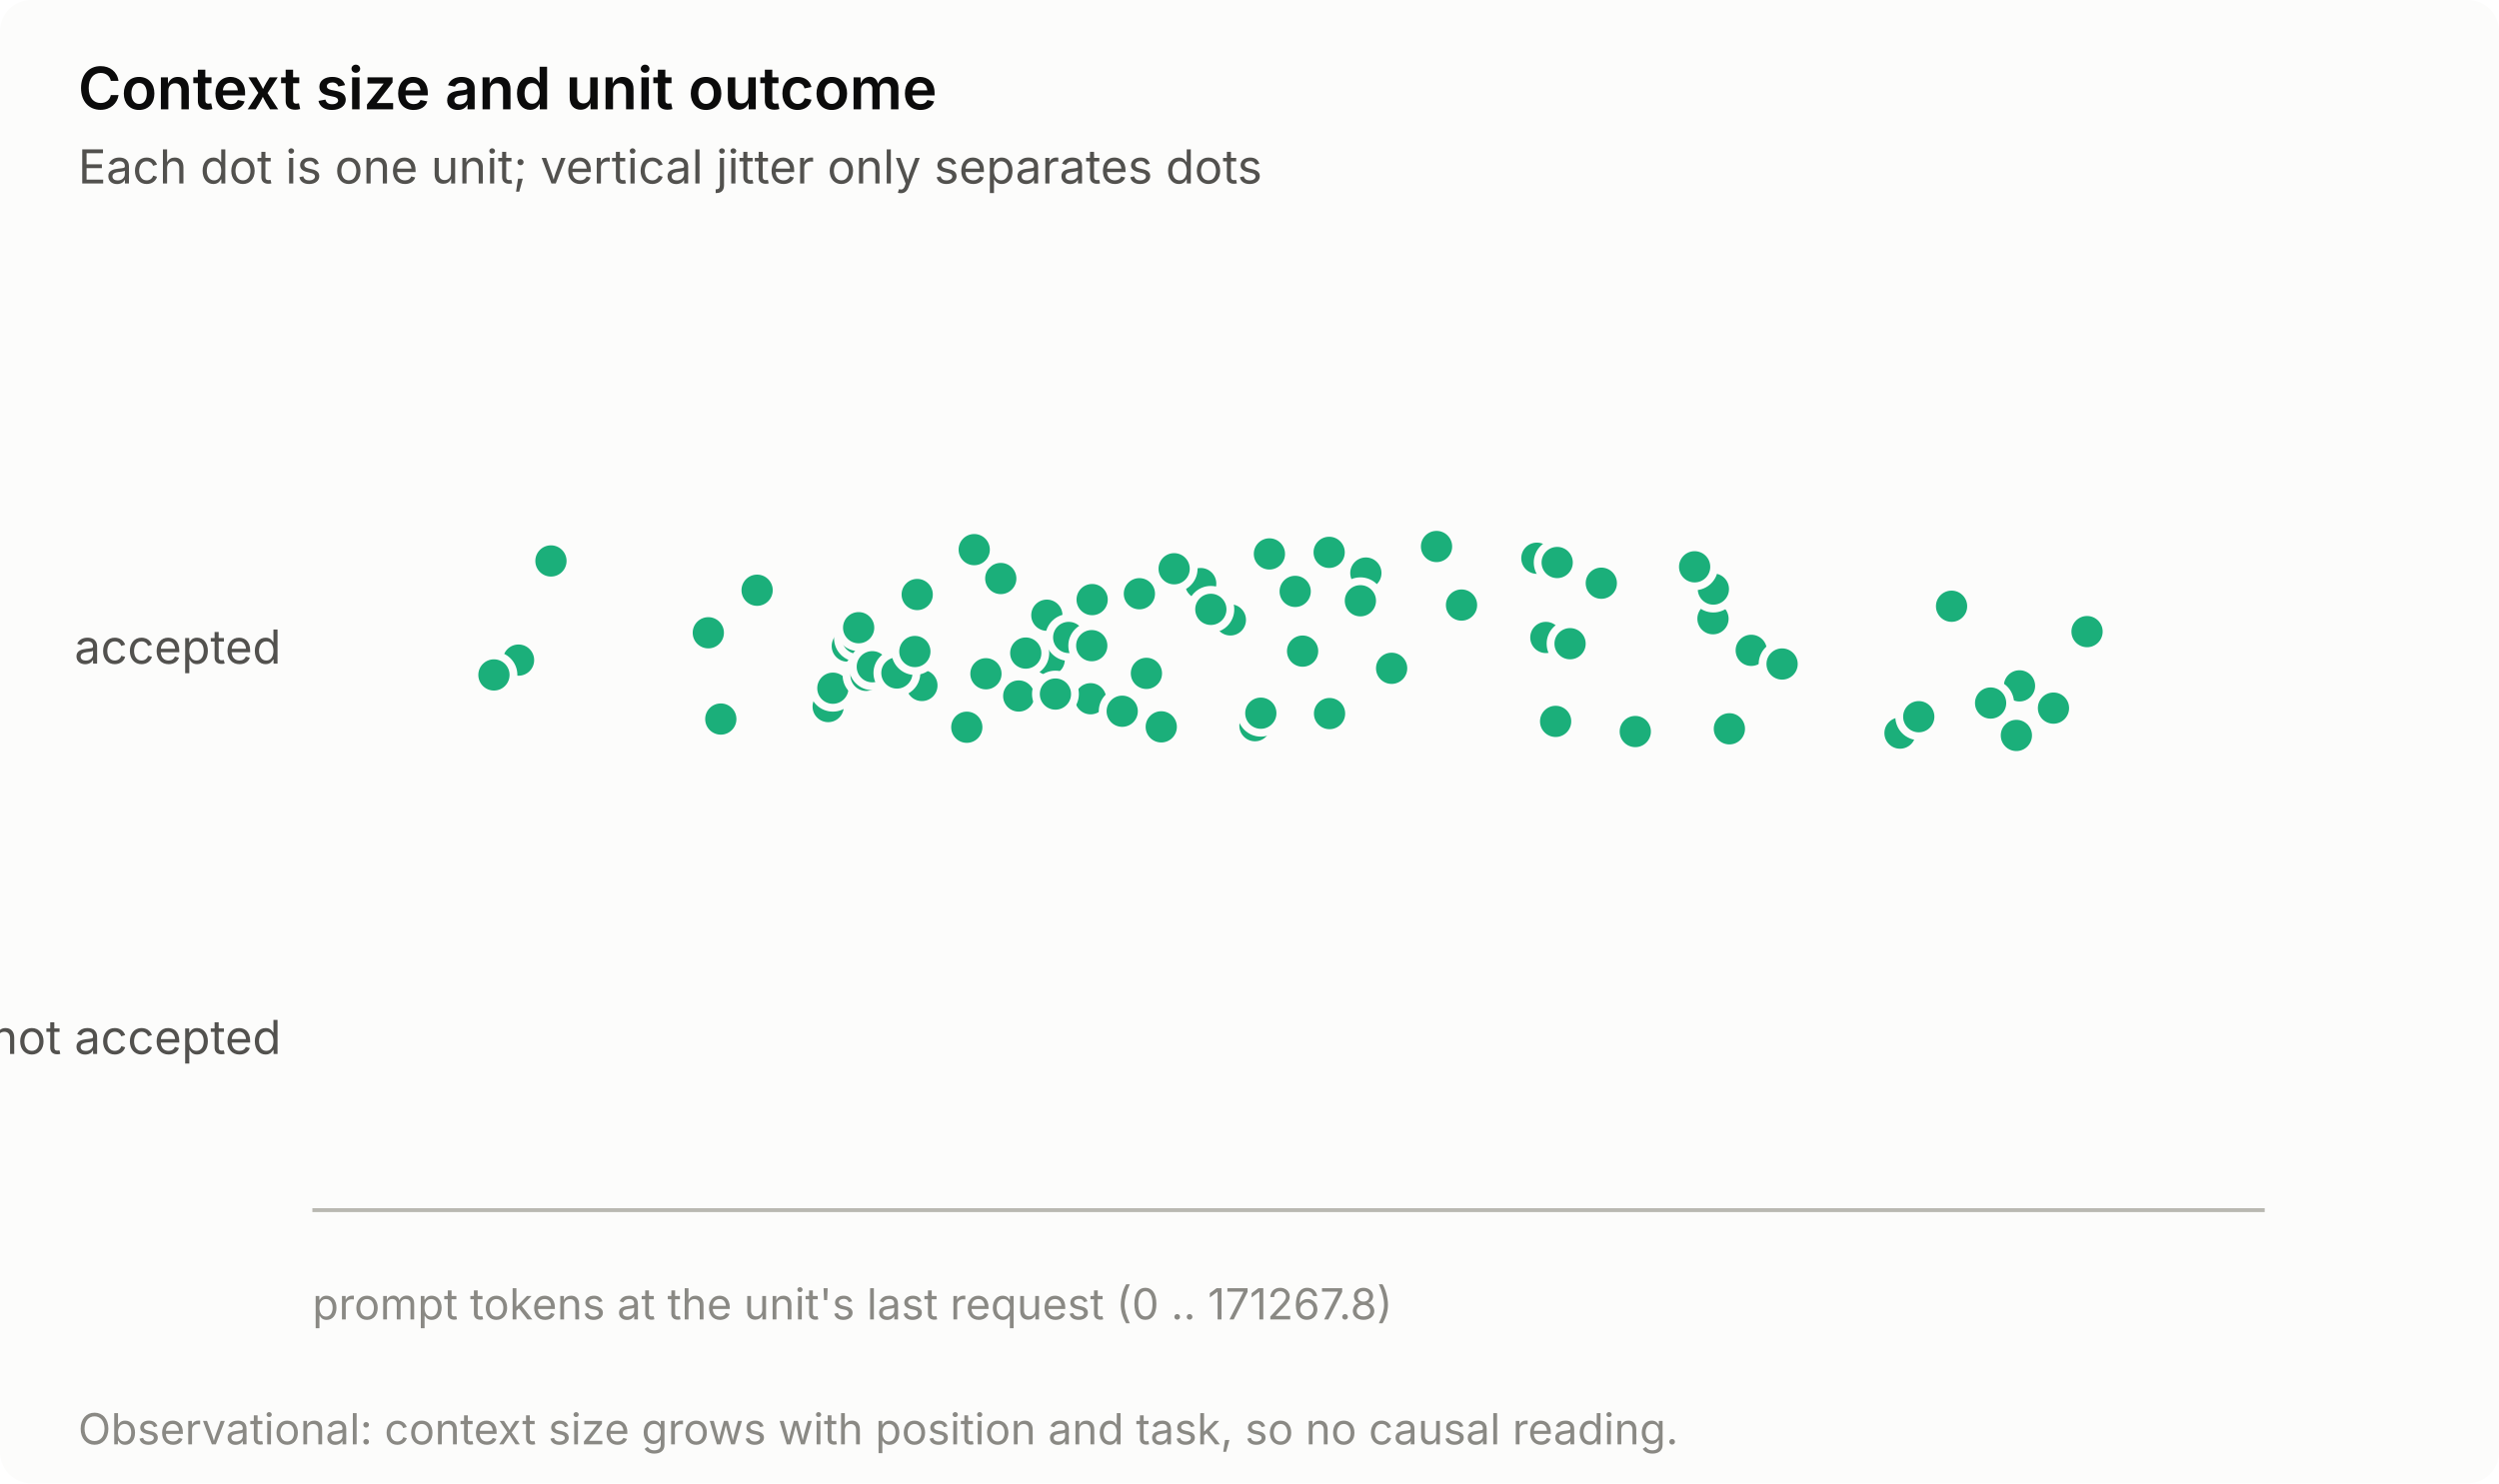
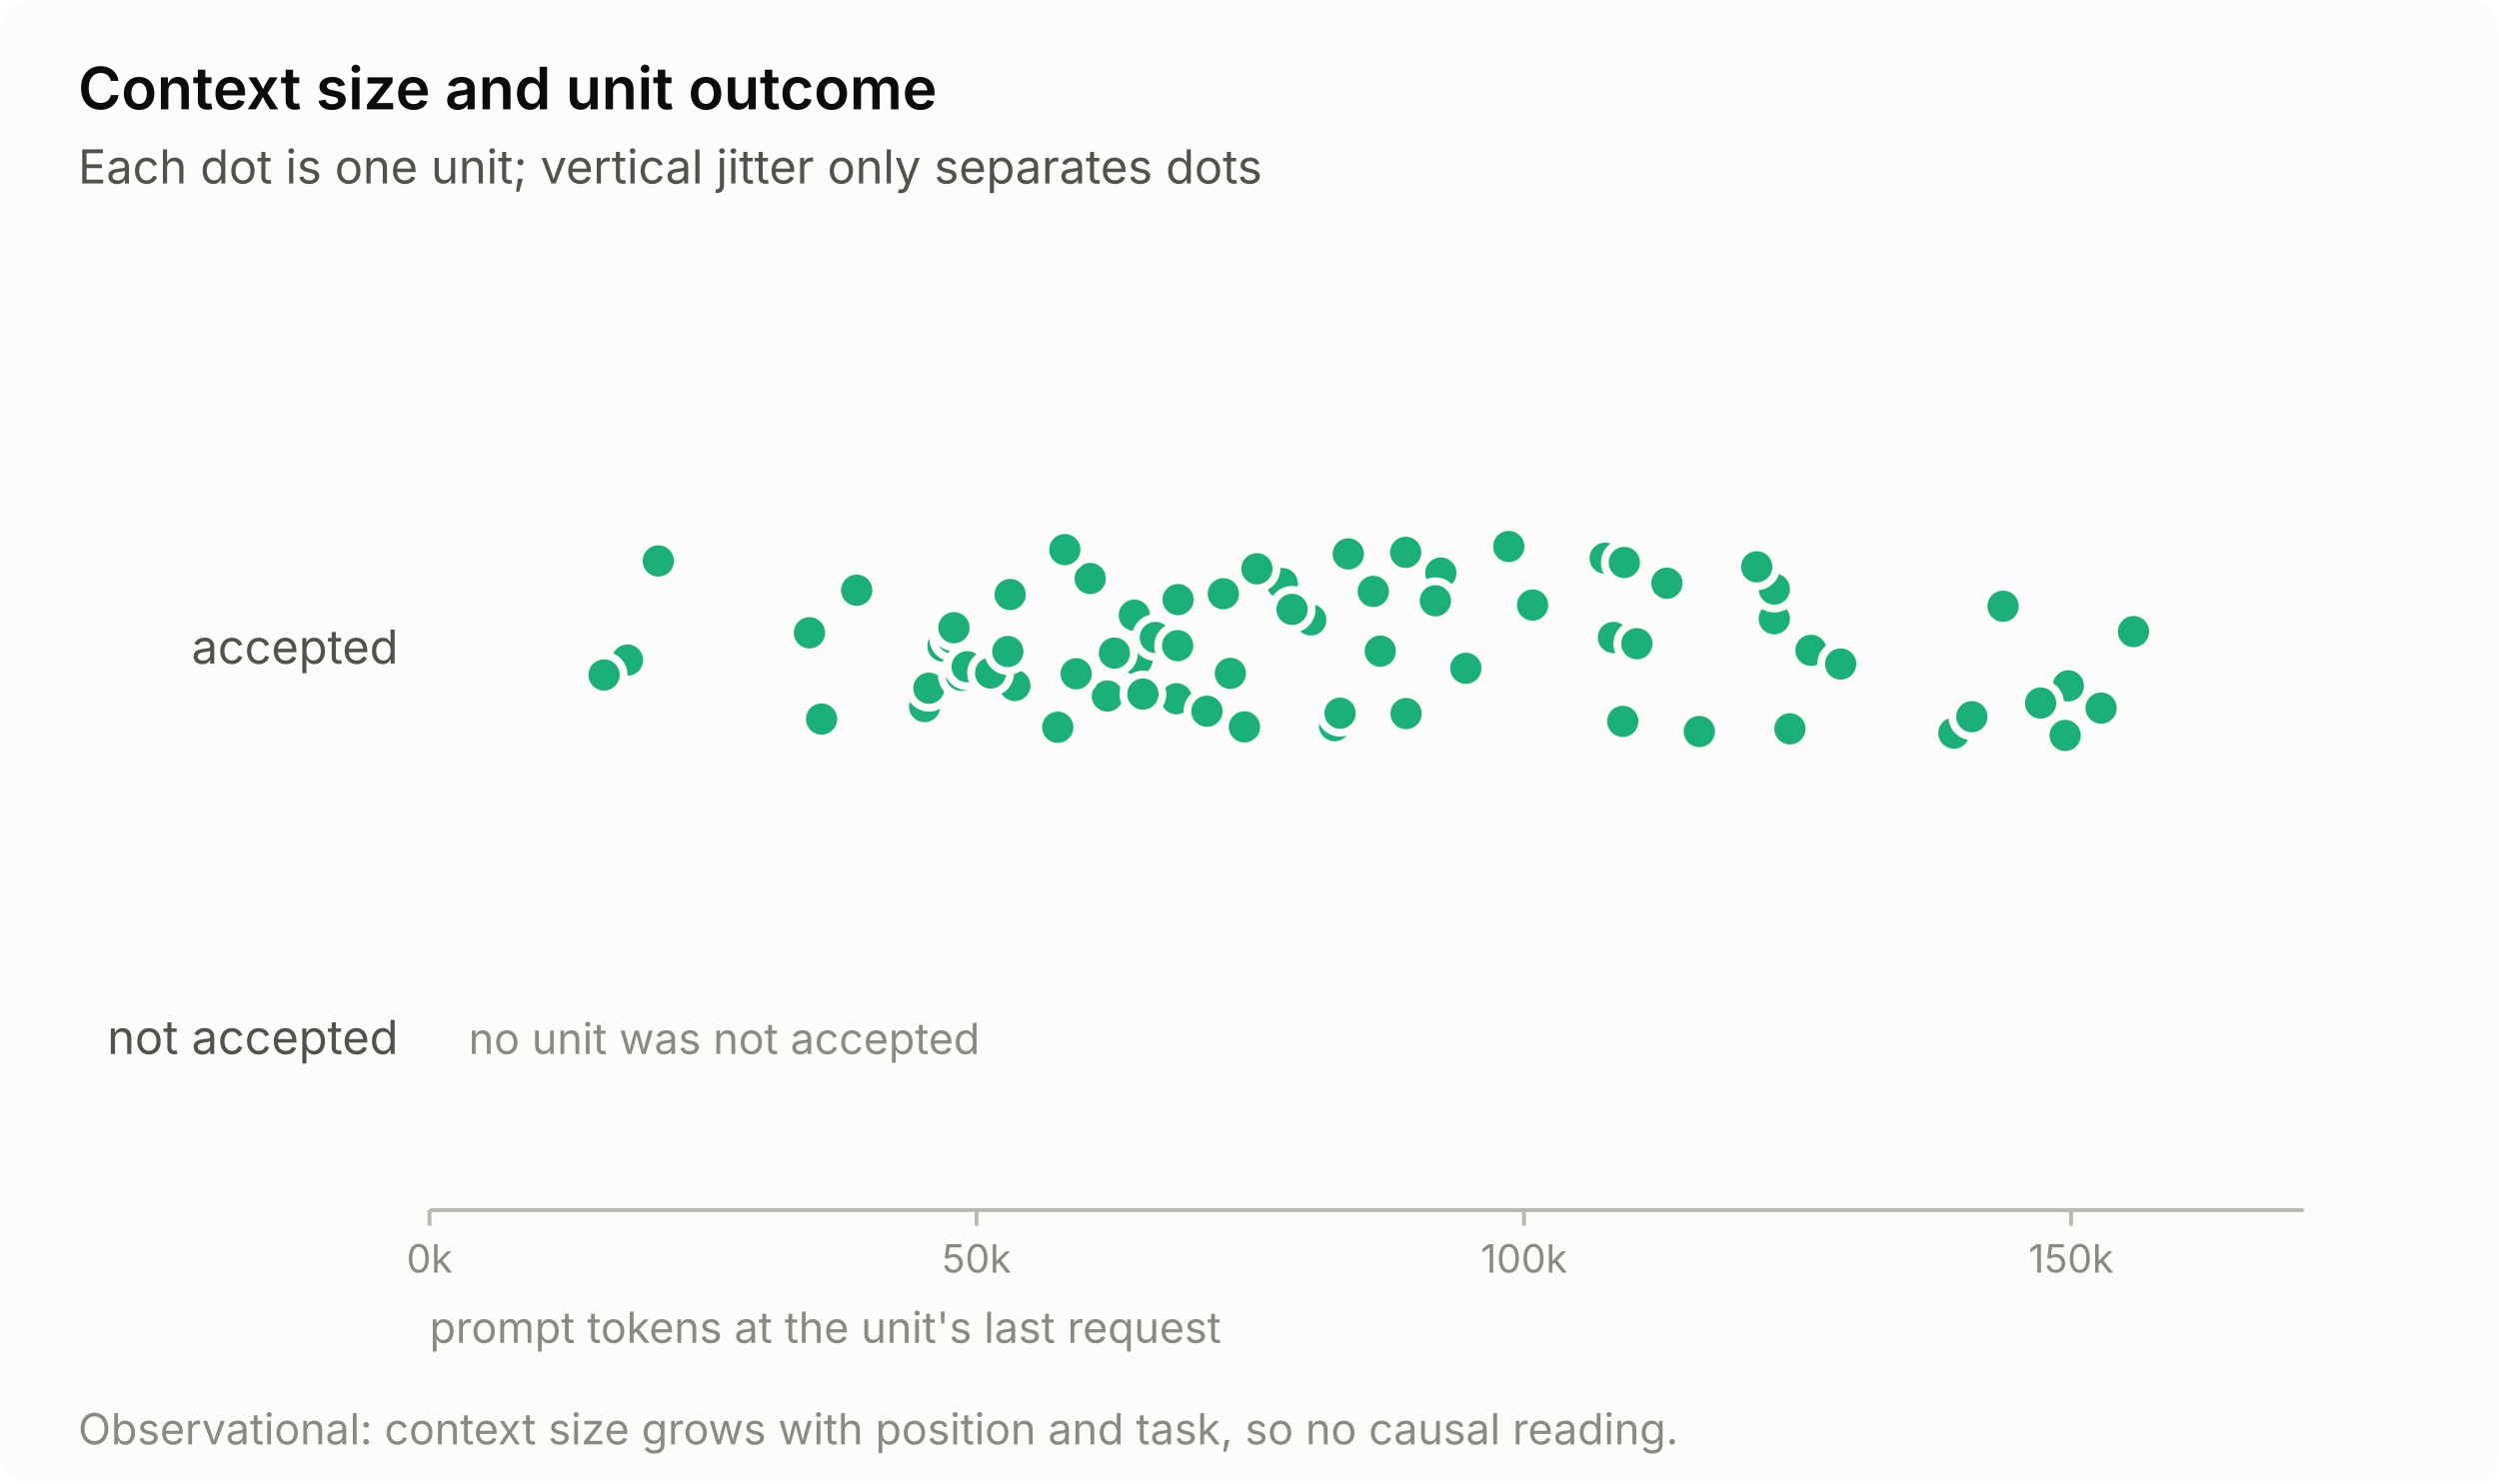
<svg xmlns="http://www.w3.org/2000/svg" viewBox="0 0 640 380" width="640" height="380" role="img" aria-label="Context size and unit outcome">
  <style>
  svg { font-family: system-ui, -apple-system, "Segoe UI", sans-serif; }
  .bg { fill: #fcfcfb; } .t1 { fill: #0b0b0b; } .t2 { fill: #52514e; } .t3 { fill: #8a8984; }
  .grid { stroke: #e6e5e0; stroke-width: 1; } .axis { stroke: #b9b8b1; stroke-width: 1; }
  .s1 { fill: #2a78d6; stroke: #2a78d6; } .s2 { fill: #eb6834; stroke: #eb6834; } .s3 { fill: #1baf7a; stroke: #1baf7a; }
  .s4 { fill: #eda100; stroke: #eda100; } .s5 { fill: #e87ba4; stroke: #e87ba4; } .s6 { fill: #008300; stroke: #008300; }
  .ok { fill: #1baf7a; } .bad { fill: #e34948; } .na { fill: none; stroke: #b9b8b1; stroke-width: 1.5; }
  .ring { stroke: #fcfcfb; stroke-width: 2; }
  @media (prefers-color-scheme: dark) {
    .bg { fill: #1a1a19; } .t1 { fill: #f0efec; } .t2 { fill: #c3c2b7; } .t3 { fill: #8f8e86; }
    .grid { stroke: #2e2e2c; } .axis { stroke: #55544f; } .ring { stroke: #1a1a19; }
    .s1 { fill: #3987e5; stroke: #3987e5; } .s2 { fill: #d95926; stroke: #d95926; } .s3 { fill: #199e70; stroke: #199e70; }
    .s4 { fill: #c98500; stroke: #c98500; } .s5 { fill: #d55181; stroke: #d55181; } .s6 { fill: #008300; stroke: #008300; }
    .ok { fill: #199e70; } .bad { fill: #e66767; }
  }
</style>
  <rect class="bg" x="0" y="0" width="640" height="380" rx="8" />
  <text class="t1" x="20" y="28" font-size="15" font-weight="600">Context size and unit outcome</text>
  <text class="t2" x="20" y="47" font-size="12">Each dot is one unit; vertical jitter only separates dots</text>
-   <text class="t2" x="72" y="170" font-size="12" text-anchor="end">accepted</text>
-   <text class="t2" x="72" y="270" font-size="12" text-anchor="end">not accepted</text>
-   <line class="axis" x1="80" y1="310" x2="580" y2="310" />
-   <text class="t3" x="80" y="338" font-size="11">prompt tokens at the unit's last request (0 .. 171267.8)</text>
-   <circle class="ok ring" cx="217" cy="165.5" r="5" />
-   <circle class="ok ring" cx="184.6" cy="184.2" r="5" />
-   <circle class="ok ring" cx="212.1" cy="181" r="5" />
-   <circle class="ok ring" cx="219.6" cy="163.5" r="5" />
-   <circle class="ok ring" cx="236.1" cy="175.6" r="5" />
-   <circle class="ok ring" cx="234.9" cy="152.3" r="5" />
-   <circle class="ok ring" cx="272.5" cy="165.7" r="5" />
-   <circle class="ok ring" cx="256.3" cy="148.2" r="5" />
-   <circle class="ok ring" cx="260.9" cy="178.3" r="5" />
-   <circle class="ok ring" cx="315.1" cy="158.8" r="5" />
-   <circle class="ok ring" cx="213.3" cy="176.3" r="5" />
-   <circle class="ok ring" cx="249.5" cy="140.8" r="5" />
-   <circle class="ok ring" cx="221.8" cy="173" r="5" />
-   <circle class="ok ring" cx="247.6" cy="186.3" r="5" />
-   <circle class="ok ring" cx="268.1" cy="157.6" r="5" />
-   <circle class="ok ring" cx="293.6" cy="172.5" r="5" />
-   <circle class="ok ring" cx="331.7" cy="151.5" r="5" />
-   <circle class="ok ring" cx="367.9" cy="140" r="5" />
-   <circle class="ok ring" cx="438.7" cy="158.5" r="5" />
-   <circle class="ok ring" cx="486.6" cy="187.8" r="5" />
-   <circle class="ok ring" cx="517.2" cy="175.7" r="5" />
-   <circle class="ok ring" cx="141.1" cy="143.7" r="5" />
-   <circle class="ok ring" cx="193.9" cy="151.2" r="5" />
-   <circle class="ok ring" cx="268.7" cy="169" r="5" />
-   <circle class="ok ring" cx="223.4" cy="170.8" r="5" />
-   <circle class="ok ring" cx="252.5" cy="172.6" r="5" />
-   <circle class="ok ring" cx="279.3" cy="179" r="5" />
-   <circle class="ok ring" cx="307.5" cy="149.5" r="5" />
-   <circle class="ok ring" cx="349.8" cy="146.8" r="5" />
-   <circle class="ok ring" cx="395.9" cy="163.3" r="5" />
-   <circle class="ok ring" cx="448.5" cy="166.6" r="5" />
-   <circle class="ok ring" cx="491.4" cy="183.6" r="5" />
-   <circle class="ok ring" cx="525.9" cy="181.4" r="5" />
-   <circle class="ok ring" cx="181.4" cy="162.1" r="5" />
-   <circle class="ok ring" cx="219.9" cy="160.8" r="5" />
-   <circle class="ok ring" cx="279.7" cy="153.6" r="5" />
-   <circle class="ok ring" cx="262.7" cy="167.3" r="5" />
-   <circle class="ok ring" cx="297.4" cy="186.2" r="5" />
-   <circle class="ok ring" cx="325.1" cy="141.9" r="5" />
-   <circle class="ok ring" cx="356.4" cy="171.2" r="5" />
-   <circle class="ok ring" cx="418.8" cy="187.4" r="5" />
-   <circle class="ok ring" cx="456.4" cy="170.1" r="5" />
-   <circle class="ok ring" cx="516.4" cy="188.4" r="5" />
-   <circle class="ok ring" cx="132.8" cy="169.1" r="5" />
-   <circle class="ok ring" cx="229.7" cy="172.4" r="5" />
-   <circle class="ok ring" cx="321.4" cy="185.9" r="5" />
-   <circle class="ok ring" cx="348.4" cy="153.9" r="5" />
-   <circle class="ok ring" cx="402.1" cy="164.9" r="5" />
-   <circle class="ok ring" cx="234.3" cy="166.9" r="5" />
-   <circle class="ok ring" cx="270.3" cy="177.8" r="5" />
-   <circle class="ok ring" cx="300.7" cy="145.7" r="5" />
-   <circle class="ok ring" cx="333.6" cy="166.8" r="5" />
-   <circle class="ok ring" cx="398.4" cy="184.8" r="5" />
-   <circle class="ok ring" cx="442.9" cy="186.7" r="5" />
-   <circle class="ok ring" cx="509.8" cy="180.1" r="5" />
-   <circle class="ok ring" cx="534.5" cy="161.8" r="5" />
-   <circle class="ok ring" cx="126.5" cy="172.9" r="5" />
-   <circle class="ok ring" cx="291.8" cy="152.1" r="5" />
-   <circle class="ok ring" cx="322.9" cy="182.7" r="5" />
-   <circle class="ok ring" cx="393.6" cy="143" r="5" />
-   <circle class="ok ring" cx="273.7" cy="163.3" r="5" />
-   <circle class="ok ring" cx="310.1" cy="156.1" r="5" />
-   <circle class="ok ring" cx="340.4" cy="141.5" r="5" />
-   <circle class="ok ring" cx="374.3" cy="155" r="5" />
-   <circle class="ok ring" cx="287.4" cy="182.2" r="5" />
-   <circle class="ok ring" cx="340.5" cy="182.8" r="5" />
-   <circle class="ok ring" cx="410.1" cy="149.4" r="5" />
-   <circle class="ok ring" cx="438.8" cy="150.9" r="5" />
-   <circle class="ok ring" cx="279.6" cy="165.4" r="5" />
-   <circle class="ok ring" cx="398.8" cy="144.1" r="5" />
-   <circle class="ok ring" cx="434" cy="145.2" r="5" />
-   <circle class="ok ring" cx="499.8" cy="155.3" r="5" />
+   <text class="t2" x="102" y="170" font-size="12" text-anchor="end">accepted</text>
+   <text class="t2" x="102" y="270" font-size="12" text-anchor="end">not accepted</text>
+   <line class="axis" x1="110" y1="310" x2="590" y2="310" />
+   <text class="t3" x="110" y="344" font-size="11">prompt tokens at the unit's last request</text>
+   <line class="axis" x1="110" y1="310" x2="110" y2="314" />
+   <text class="t3" x="110" y="326" font-size="10" text-anchor="middle">0k</text>
+   <line class="axis" x1="250.1" y1="310" x2="250.1" y2="314" />
+   <text class="t3" x="250.1" y="326" font-size="10" text-anchor="middle">50k</text>
+   <line class="axis" x1="390.3" y1="310" x2="390.3" y2="314" />
+   <text class="t3" x="390.3" y="326" font-size="10" text-anchor="middle">100k</text>
+   <line class="axis" x1="530.4" y1="310" x2="530.4" y2="314" />
+   <text class="t3" x="530.4" y="326" font-size="10" text-anchor="middle">150k</text>
+   <circle class="ok ring" cx="241.5" cy="165.5" r="5" />
+   <circle class="ok ring" cx="210.4" cy="184.2" r="5" />
+   <circle class="ok ring" cx="236.8" cy="181" r="5" />
+   <circle class="ok ring" cx="244" cy="163.5" r="5" />
+   <circle class="ok ring" cx="259.9" cy="175.6" r="5" />
+   <circle class="ok ring" cx="258.7" cy="152.3" r="5" />
+   <circle class="ok ring" cx="294.8" cy="165.7" r="5" />
+   <circle class="ok ring" cx="279.2" cy="148.2" r="5" />
+   <circle class="ok ring" cx="283.6" cy="178.3" r="5" />
+   <circle class="ok ring" cx="335.7" cy="158.8" r="5" />
+   <circle class="ok ring" cx="237.9" cy="176.3" r="5" />
+   <circle class="ok ring" cx="272.7" cy="140.8" r="5" />
+   <circle class="ok ring" cx="246.2" cy="173" r="5" />
+   <circle class="ok ring" cx="270.9" cy="186.3" r="5" />
+   <circle class="ok ring" cx="290.5" cy="157.6" r="5" />
+   <circle class="ok ring" cx="315.1" cy="172.5" r="5" />
+   <circle class="ok ring" cx="351.7" cy="151.5" r="5" />
+   <circle class="ok ring" cx="386.4" cy="140" r="5" />
+   <circle class="ok ring" cx="454.4" cy="158.5" r="5" />
+   <circle class="ok ring" cx="500.4" cy="187.8" r="5" />
+   <circle class="ok ring" cx="529.7" cy="175.7" r="5" />
+   <circle class="ok ring" cx="168.6" cy="143.7" r="5" />
+   <circle class="ok ring" cx="219.4" cy="151.2" r="5" />
+   <circle class="ok ring" cx="291.2" cy="169" r="5" />
+   <circle class="ok ring" cx="247.7" cy="170.8" r="5" />
+   <circle class="ok ring" cx="275.6" cy="172.6" r="5" />
+   <circle class="ok ring" cx="301.3" cy="179" r="5" />
+   <circle class="ok ring" cx="328.4" cy="149.5" r="5" />
+   <circle class="ok ring" cx="369" cy="146.8" r="5" />
+   <circle class="ok ring" cx="413.2" cy="163.3" r="5" />
+   <circle class="ok ring" cx="463.8" cy="166.6" r="5" />
+   <circle class="ok ring" cx="505" cy="183.6" r="5" />
+   <circle class="ok ring" cx="538.1" cy="181.4" r="5" />
+   <circle class="ok ring" cx="207.3" cy="162.1" r="5" />
+   <circle class="ok ring" cx="244.3" cy="160.8" r="5" />
+   <circle class="ok ring" cx="301.7" cy="153.6" r="5" />
+   <circle class="ok ring" cx="285.4" cy="167.3" r="5" />
+   <circle class="ok ring" cx="318.7" cy="186.2" r="5" />
+   <circle class="ok ring" cx="345.3" cy="141.9" r="5" />
+   <circle class="ok ring" cx="375.4" cy="171.2" r="5" />
+   <circle class="ok ring" cx="435.2" cy="187.4" r="5" />
+   <circle class="ok ring" cx="471.4" cy="170.1" r="5" />
+   <circle class="ok ring" cx="528.9" cy="188.4" r="5" />
+   <circle class="ok ring" cx="160.7" cy="169.1" r="5" />
+   <circle class="ok ring" cx="253.7" cy="172.4" r="5" />
+   <circle class="ok ring" cx="341.8" cy="185.9" r="5" />
+   <circle class="ok ring" cx="367.6" cy="153.9" r="5" />
+   <circle class="ok ring" cx="419.2" cy="164.9" r="5" />
+   <circle class="ok ring" cx="258.1" cy="166.9" r="5" />
+   <circle class="ok ring" cx="292.7" cy="177.8" r="5" />
+   <circle class="ok ring" cx="321.9" cy="145.7" r="5" />
+   <circle class="ok ring" cx="353.5" cy="166.8" r="5" />
+   <circle class="ok ring" cx="415.6" cy="184.8" r="5" />
+   <circle class="ok ring" cx="458.4" cy="186.7" r="5" />
+   <circle class="ok ring" cx="522.6" cy="180.1" r="5" />
+   <circle class="ok ring" cx="546.4" cy="161.8" r="5" />
+   <circle class="ok ring" cx="154.7" cy="172.9" r="5" />
+   <circle class="ok ring" cx="313.3" cy="152.1" r="5" />
+   <circle class="ok ring" cx="343.2" cy="182.7" r="5" />
+   <circle class="ok ring" cx="411.1" cy="143" r="5" />
+   <circle class="ok ring" cx="295.9" cy="163.3" r="5" />
+   <circle class="ok ring" cx="330.9" cy="156.1" r="5" />
+   <circle class="ok ring" cx="360" cy="141.5" r="5" />
+   <circle class="ok ring" cx="392.5" cy="155" r="5" />
+   <circle class="ok ring" cx="309.1" cy="182.2" r="5" />
+   <circle class="ok ring" cx="360.1" cy="182.8" r="5" />
+   <circle class="ok ring" cx="426.9" cy="149.4" r="5" />
+   <circle class="ok ring" cx="454.4" cy="150.9" r="5" />
+   <circle class="ok ring" cx="301.6" cy="165.4" r="5" />
+   <circle class="ok ring" cx="416" cy="144.1" r="5" />
+   <circle class="ok ring" cx="449.9" cy="145.2" r="5" />
+   <circle class="ok ring" cx="513" cy="155.3" r="5" />
+   <text class="t3" x="120" y="270" font-size="11">no unit was not accepted</text>
  <text class="t3" x="20" y="370" font-size="11">Observational: context size grows with position and task, so no causal reading.</text>
</svg>
